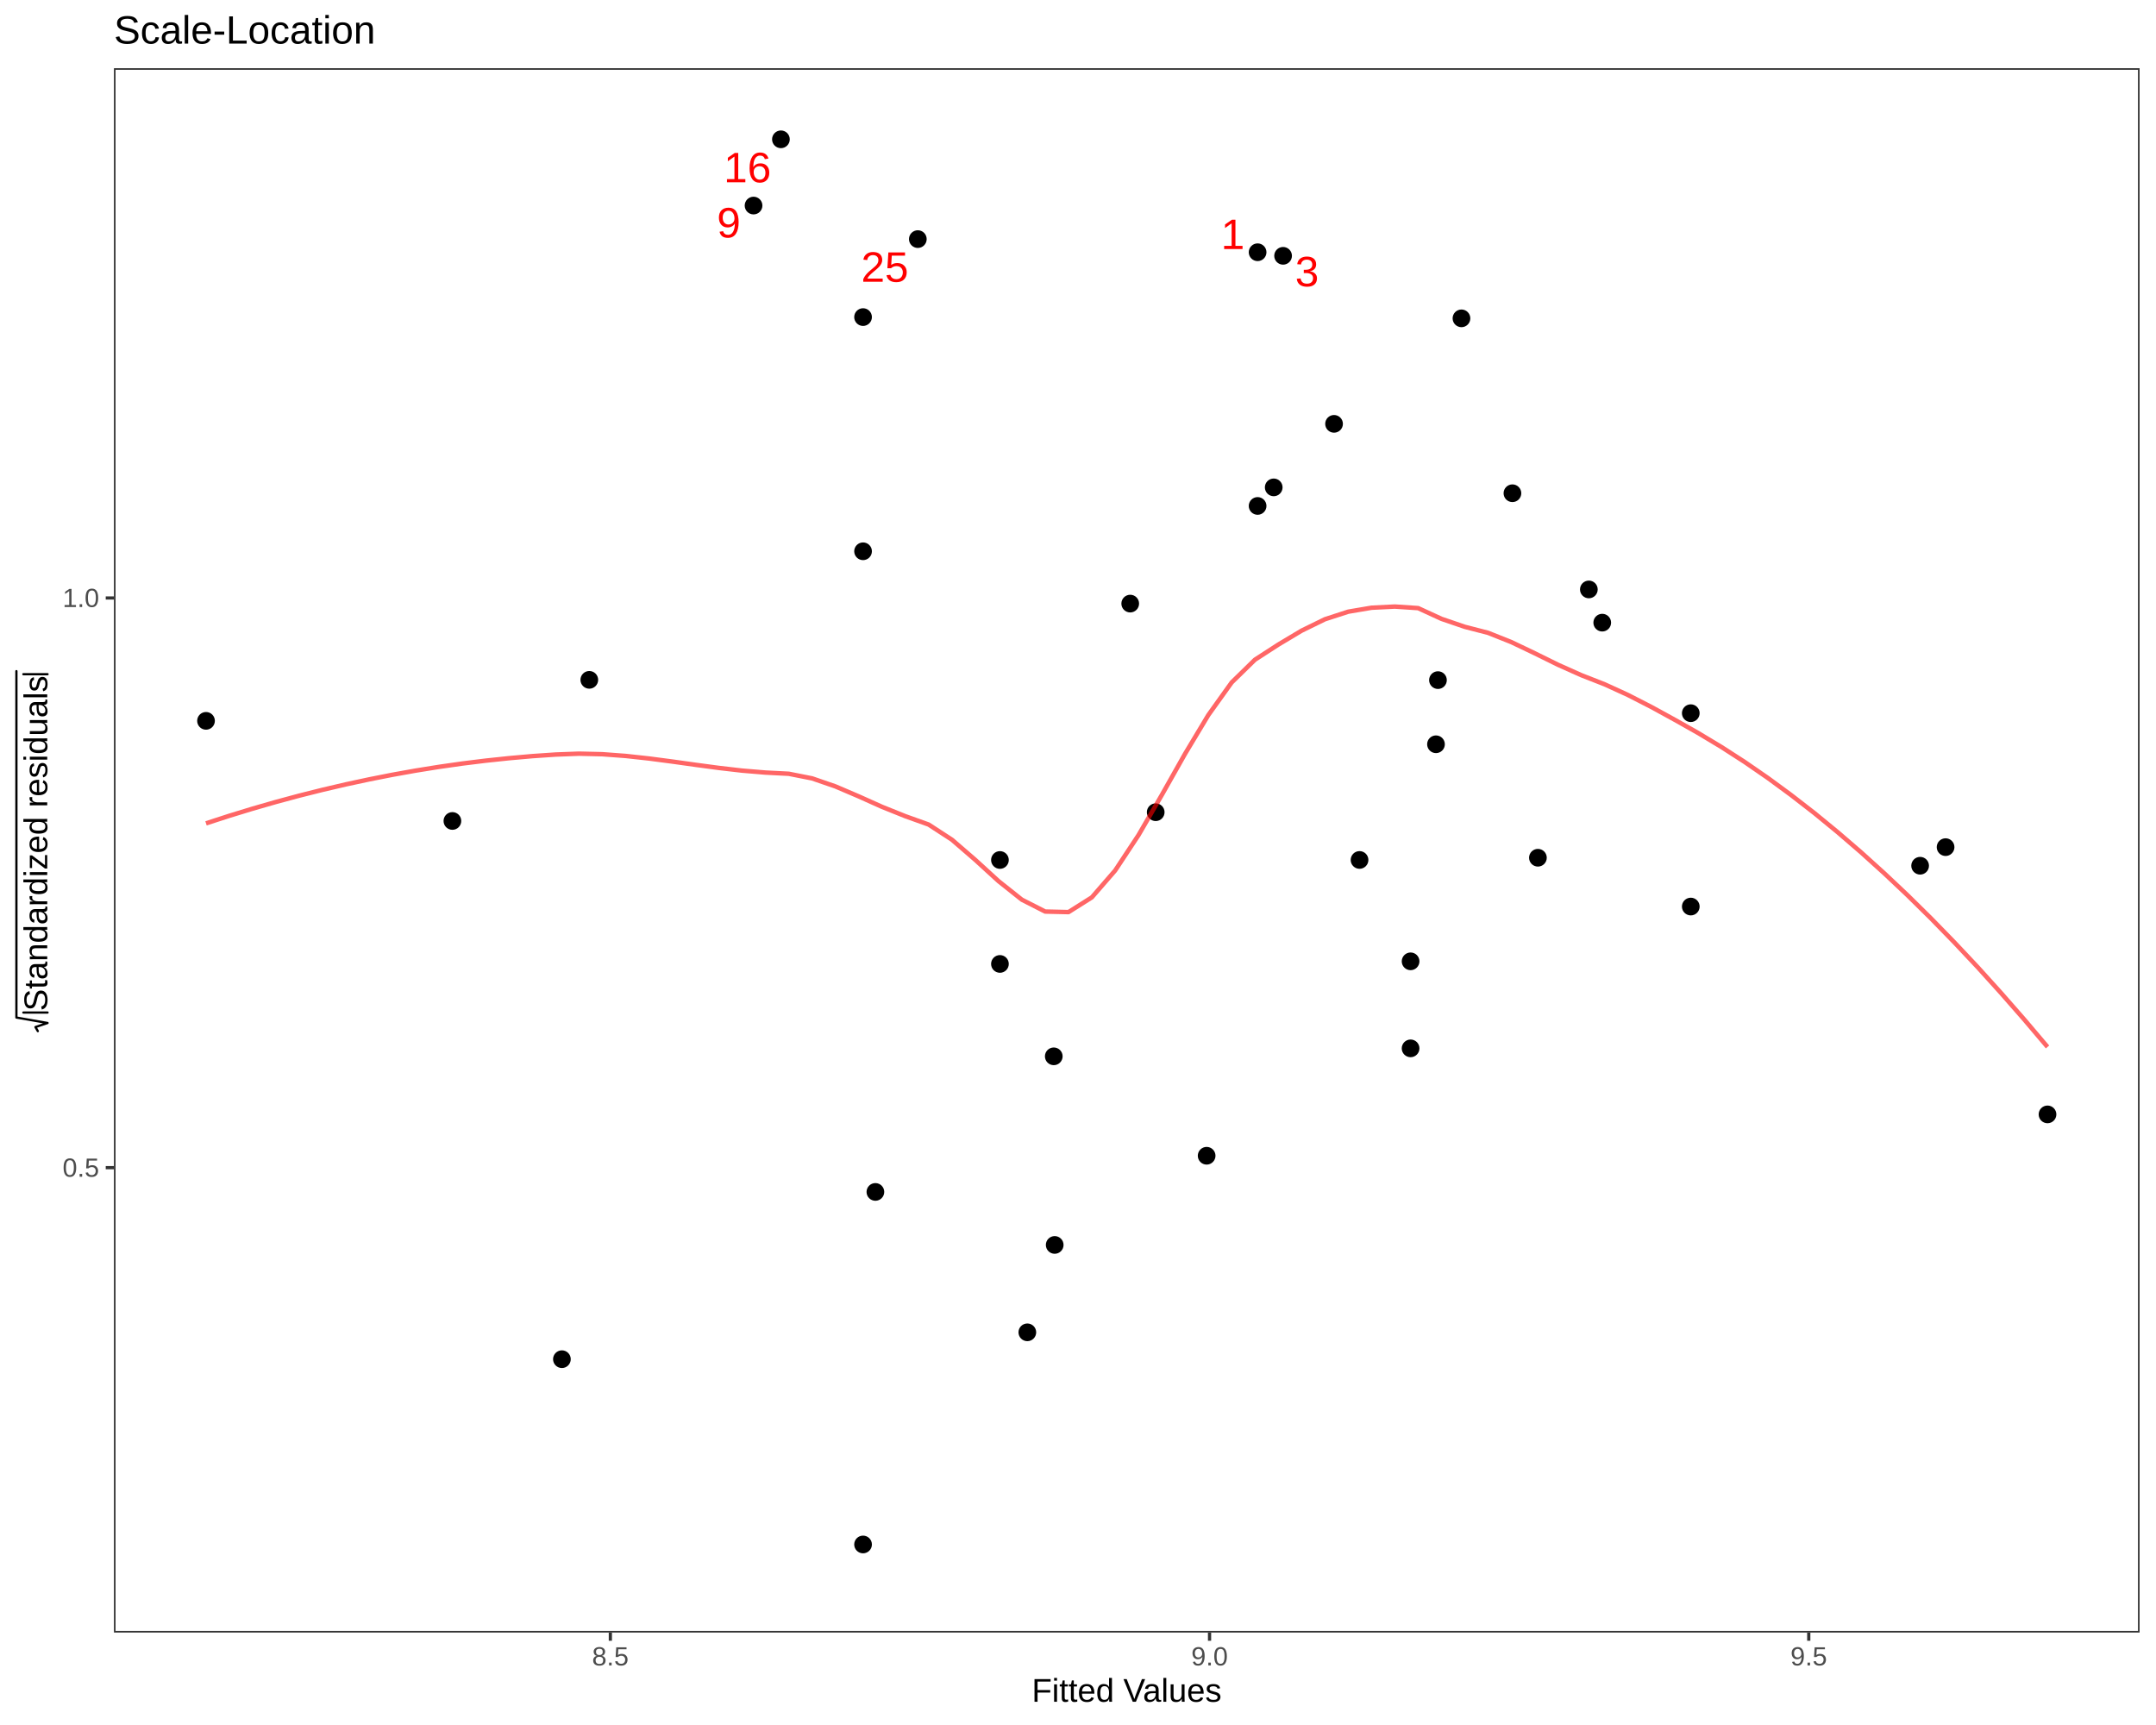
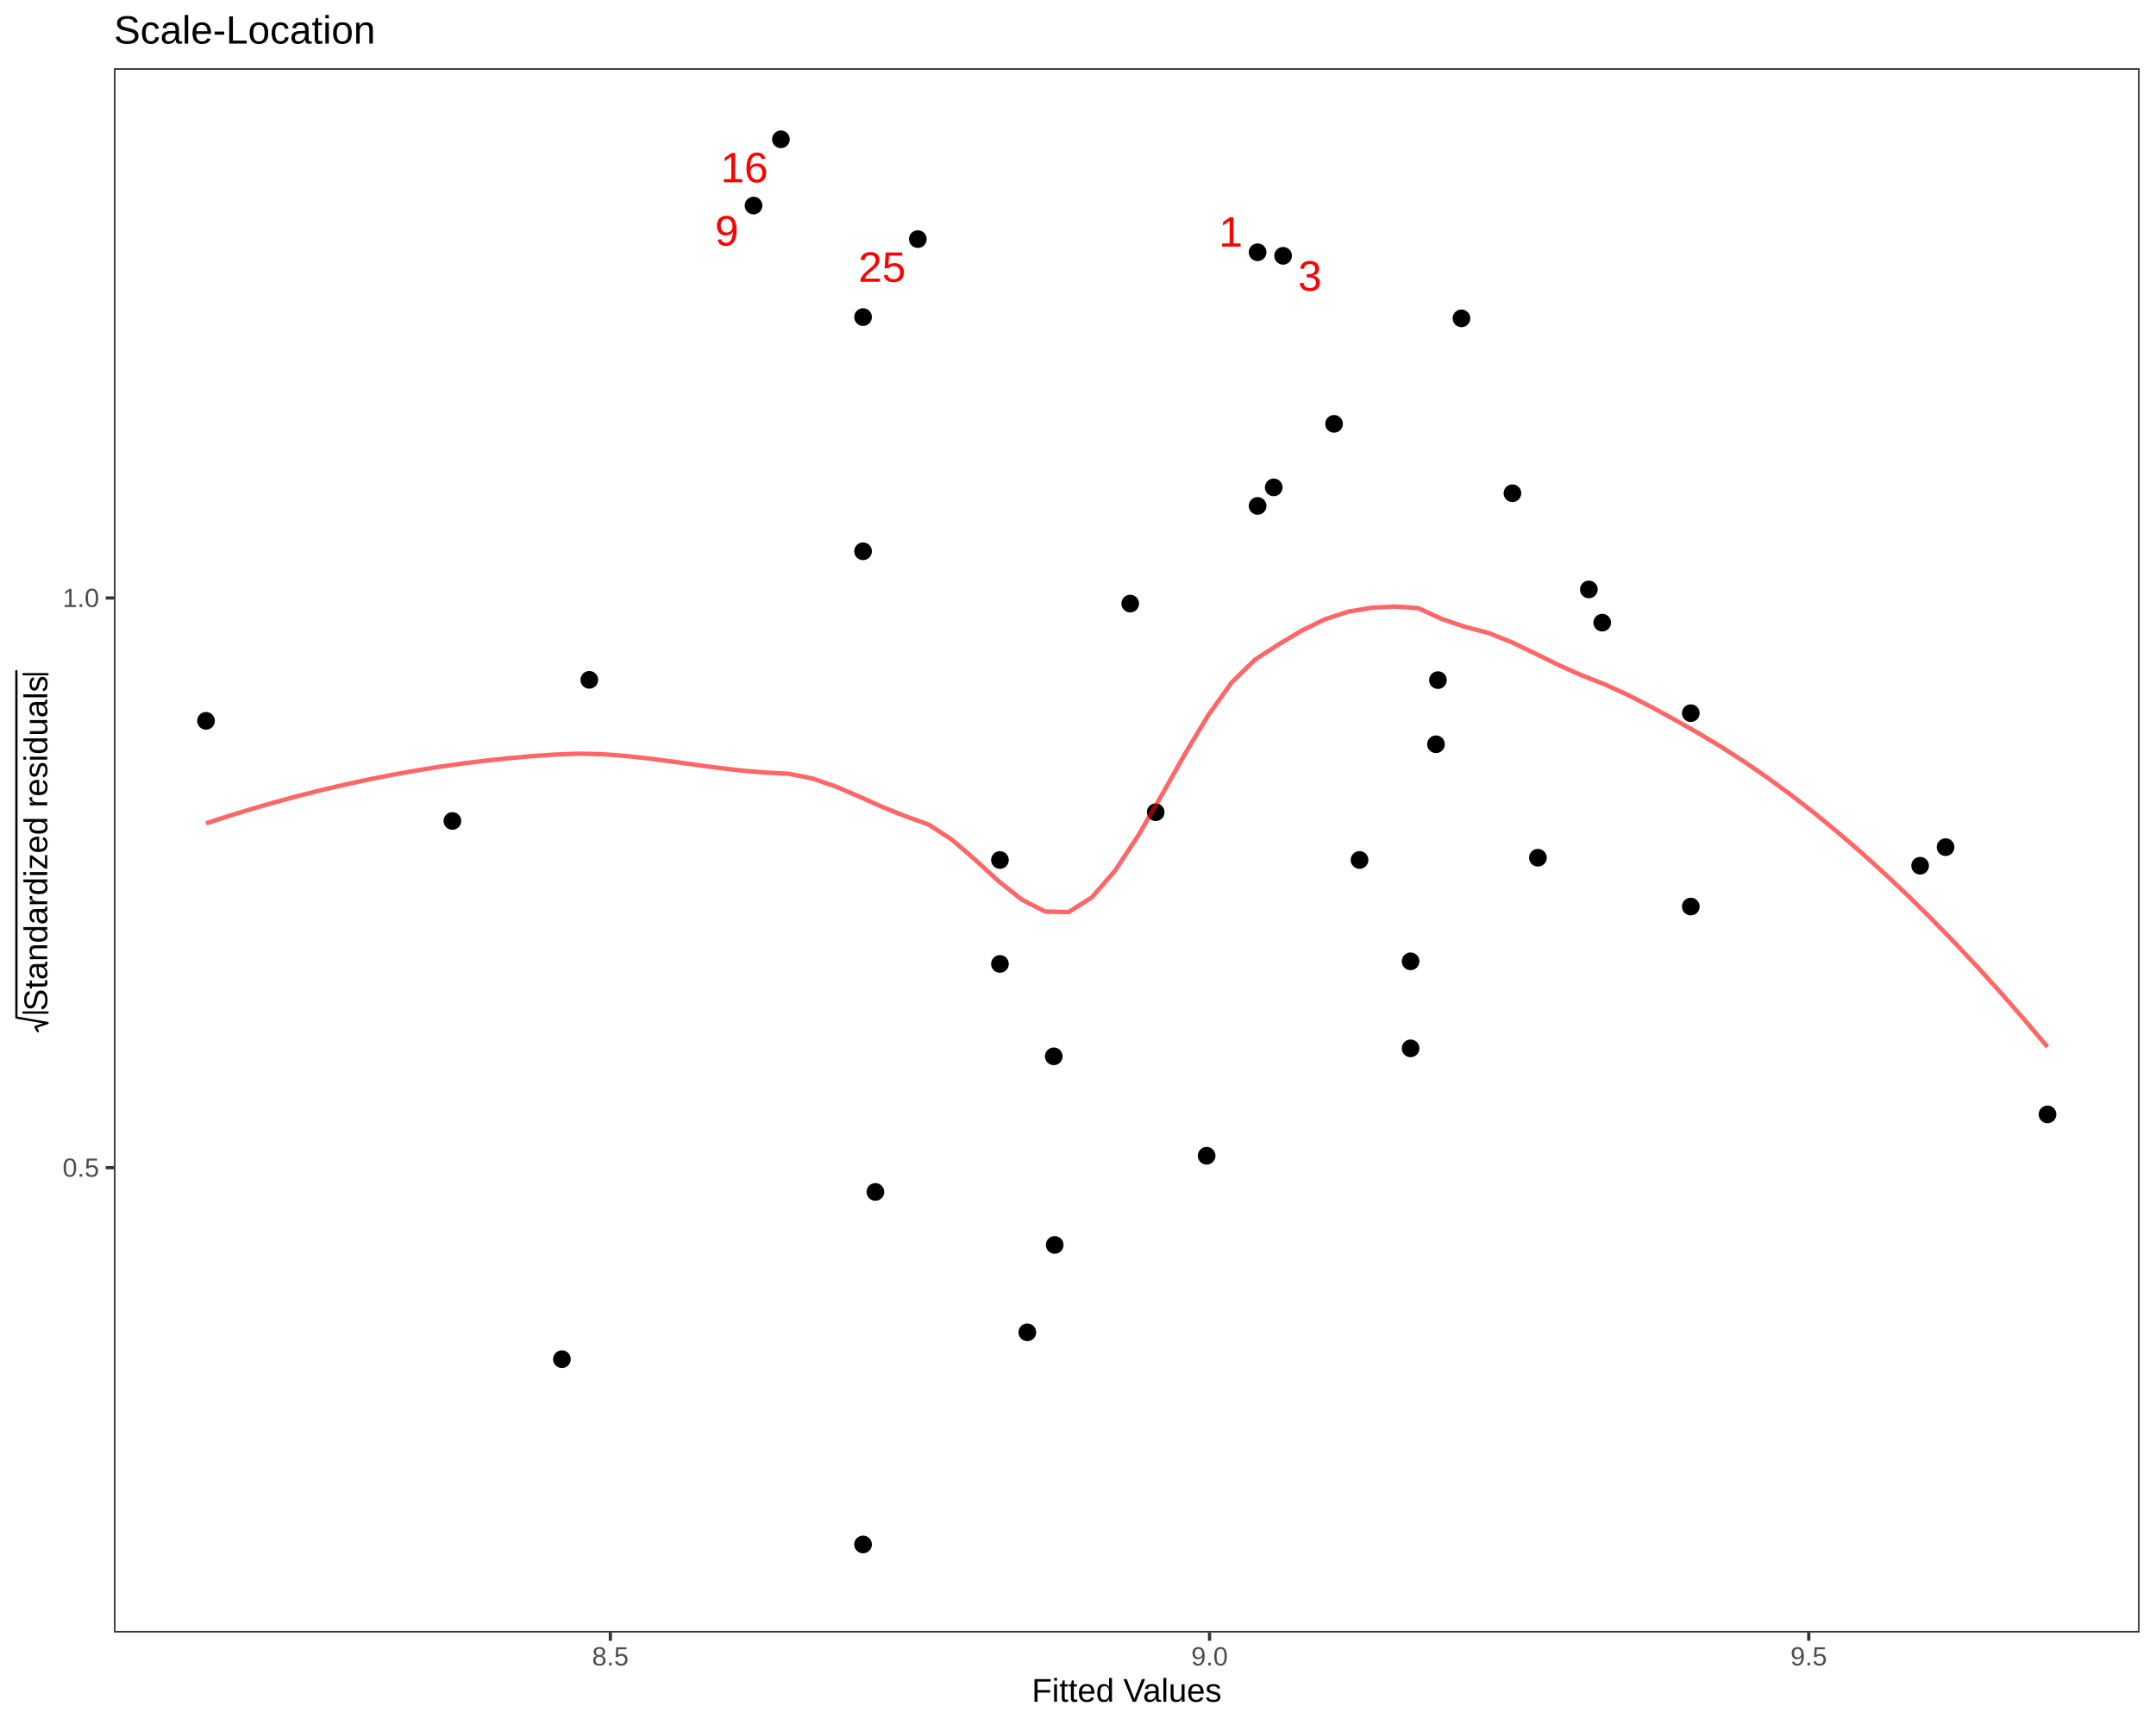
<svg xmlns="http://www.w3.org/2000/svg" viewBox="0 0 720.00 576.00">
  <defs>
    <style type="text/css">
    line, polyline, polygon, path, rect, circle {
      fill: none;
      stroke: #000000;
      stroke-linecap: round;
      stroke-linejoin: round;
      stroke-miterlimit: 10.00;
    }
  </style>
  </defs>
  <rect width="100%" height="100%" style="stroke: none; fill: #FFFFFF;" />
  <rect x="0.00" y="0.00" width="720.00" height="576.00" style="stroke-width: 1.07; stroke: #FFFFFF; fill: #FFFFFF;" />
  <defs>
    <clipPath id="cpMzguMDV8NzE0LjUyfDU0NS4xM3wyMi43Nw==">
      <rect x="38.05" y="22.77" width="676.47" height="522.36" />
    </clipPath>
  </defs>
  <rect x="38.05" y="22.77" width="676.47" height="522.36" style="stroke-width: 1.07; stroke: none; fill: #FFFFFF;" clip-path="url(#cpMzguMDV8NzE0LjUyfDU0NS4xM3wyMi43Nw==)" />
  <circle cx="419.98" cy="84.23" r="1.95pt" style="stroke-width: 0.71; fill: #000000;" clip-path="url(#cpMzguMDV8NzE0LjUyfDU0NS4xM3wyMi43Nw==)" />
  <circle cx="505.08" cy="164.70" r="1.95pt" style="stroke-width: 0.71; fill: #000000;" clip-path="url(#cpMzguMDV8NzE0LjUyfDU0NS4xM3wyMi43Nw==)" />
  <circle cx="428.49" cy="85.42" r="1.95pt" style="stroke-width: 0.71; fill: #000000;" clip-path="url(#cpMzguMDV8NzE0LjUyfDU0NS4xM3wyMi43Nw==)" />
  <circle cx="488.06" cy="106.30" r="1.95pt" style="stroke-width: 0.71; fill: #000000;" clip-path="url(#cpMzguMDV8NzE0LjUyfDU0NS4xM3wyMi43Nw==)" />
  <circle cx="479.55" cy="248.52" r="1.95pt" style="stroke-width: 0.71; fill: #000000;" clip-path="url(#cpMzguMDV8NzE0LjUyfDU0NS4xM3wyMi43Nw==)" />
  <circle cx="530.60" cy="196.82" r="1.95pt" style="stroke-width: 0.71; fill: #000000;" clip-path="url(#cpMzguMDV8NzE0LjUyfDU0NS4xM3wyMi43Nw==)" />
  <circle cx="564.64" cy="302.71" r="1.95pt" style="stroke-width: 0.71; fill: #000000;" clip-path="url(#cpMzguMDV8NzE0LjUyfDU0NS4xM3wyMi43Nw==)" />
  <circle cx="196.80" cy="227.01" r="1.95pt" style="stroke-width: 0.71; fill: #000000;" clip-path="url(#cpMzguMDV8NzE0LjUyfDU0NS4xM3wyMi43Nw==)" />
  <circle cx="251.65" cy="68.64" r="1.95pt" style="stroke-width: 0.71; fill: #000000;" clip-path="url(#cpMzguMDV8NzE0LjUyfDU0NS4xM3wyMi43Nw==)" />
  <circle cx="292.34" cy="398.00" r="1.95pt" style="stroke-width: 0.71; fill: #000000;" clip-path="url(#cpMzguMDV8NzE0LjUyfDU0NS4xM3wyMi43Nw==)" />
  <circle cx="683.77" cy="372.11" r="1.95pt" style="stroke-width: 0.71; fill: #000000;" clip-path="url(#cpMzguMDV8NzE0LjUyfDU0NS4xM3wyMi43Nw==)" />
  <circle cx="454.02" cy="287.15" r="1.95pt" style="stroke-width: 0.71; fill: #000000;" clip-path="url(#cpMzguMDV8NzE0LjUyfDU0NS4xM3wyMi43Nw==)" />
  <circle cx="564.64" cy="238.14" r="1.95pt" style="stroke-width: 0.71; fill: #000000;" clip-path="url(#cpMzguMDV8NzE0LjUyfDU0NS4xM3wyMi43Nw==)" />
  <circle cx="641.23" cy="289.08" r="1.95pt" style="stroke-width: 0.71; fill: #000000;" clip-path="url(#cpMzguMDV8NzE0LjUyfDU0NS4xM3wyMi43Nw==)" />
  <circle cx="471.07" cy="350.06" r="1.95pt" style="stroke-width: 0.71; fill: #000000;" clip-path="url(#cpMzguMDV8NzE0LjUyfDU0NS4xM3wyMi43Nw==)" />
  <circle cx="260.79" cy="46.52" r="1.95pt" style="stroke-width: 0.71; fill: #000000;" clip-path="url(#cpMzguMDV8NzE0LjUyfDU0NS4xM3wyMi43Nw==)" />
  <circle cx="288.22" cy="515.72" r="1.95pt" style="stroke-width: 0.71; fill: #000000;" clip-path="url(#cpMzguMDV8NzE0LjUyfDU0NS4xM3wyMi43Nw==)" />
  <circle cx="352.22" cy="415.70" r="1.95pt" style="stroke-width: 0.71; fill: #000000;" clip-path="url(#cpMzguMDV8NzE0LjUyfDU0NS4xM3wyMi43Nw==)" />
  <circle cx="535.07" cy="207.91" r="1.95pt" style="stroke-width: 0.71; fill: #000000;" clip-path="url(#cpMzguMDV8NzE0LjUyfDU0NS4xM3wyMi43Nw==)" />
  <circle cx="425.36" cy="162.74" r="1.95pt" style="stroke-width: 0.71; fill: #000000;" clip-path="url(#cpMzguMDV8NzE0LjUyfDU0NS4xM3wyMi43Nw==)" />
  <circle cx="385.95" cy="271.21" r="1.95pt" style="stroke-width: 0.71; fill: #000000;" clip-path="url(#cpMzguMDV8NzE0LjUyfDU0NS4xM3wyMi43Nw==)" />
  <circle cx="419.98" cy="168.94" r="1.95pt" style="stroke-width: 0.71; fill: #000000;" clip-path="url(#cpMzguMDV8NzE0LjUyfDU0NS4xM3wyMi43Nw==)" />
  <circle cx="288.22" cy="184.08" r="1.95pt" style="stroke-width: 0.71; fill: #000000;" clip-path="url(#cpMzguMDV8NzE0LjUyfDU0NS4xM3wyMi43Nw==)" />
  <circle cx="333.93" cy="321.87" r="1.95pt" style="stroke-width: 0.71; fill: #000000;" clip-path="url(#cpMzguMDV8NzE0LjUyfDU0NS4xM3wyMi43Nw==)" />
  <circle cx="306.51" cy="79.84" r="1.95pt" style="stroke-width: 0.71; fill: #000000;" clip-path="url(#cpMzguMDV8NzE0LjUyfDU0NS4xM3wyMi43Nw==)" />
  <circle cx="649.73" cy="282.87" r="1.95pt" style="stroke-width: 0.71; fill: #000000;" clip-path="url(#cpMzguMDV8NzE0LjUyfDU0NS4xM3wyMi43Nw==)" />
  <circle cx="480.21" cy="227.10" r="1.95pt" style="stroke-width: 0.71; fill: #000000;" clip-path="url(#cpMzguMDV8NzE0LjUyfDU0NS4xM3wyMi43Nw==)" />
  <circle cx="513.59" cy="286.41" r="1.95pt" style="stroke-width: 0.71; fill: #000000;" clip-path="url(#cpMzguMDV8NzE0LjUyfDU0NS4xM3wyMi43Nw==)" />
  <circle cx="402.96" cy="385.92" r="1.95pt" style="stroke-width: 0.71; fill: #000000;" clip-path="url(#cpMzguMDV8NzE0LjUyfDU0NS4xM3wyMi43Nw==)" />
  <circle cx="377.44" cy="201.55" r="1.95pt" style="stroke-width: 0.71; fill: #000000;" clip-path="url(#cpMzguMDV8NzE0LjUyfDU0NS4xM3wyMi43Nw==)" />
  <circle cx="288.22" cy="105.88" r="1.95pt" style="stroke-width: 0.71; fill: #000000;" clip-path="url(#cpMzguMDV8NzE0LjUyfDU0NS4xM3wyMi43Nw==)" />
  <circle cx="151.08" cy="274.13" r="1.95pt" style="stroke-width: 0.71; fill: #000000;" clip-path="url(#cpMzguMDV8NzE0LjUyfDU0NS4xM3wyMi43Nw==)" />
  <circle cx="333.93" cy="287.16" r="1.95pt" style="stroke-width: 0.71; fill: #000000;" clip-path="url(#cpMzguMDV8NzE0LjUyfDU0NS4xM3wyMi43Nw==)" />
  <circle cx="351.91" cy="352.72" r="1.95pt" style="stroke-width: 0.71; fill: #000000;" clip-path="url(#cpMzguMDV8NzE0LjUyfDU0NS4xM3wyMi43Nw==)" />
  <circle cx="445.51" cy="141.53" r="1.95pt" style="stroke-width: 0.71; fill: #000000;" clip-path="url(#cpMzguMDV8NzE0LjUyfDU0NS4xM3wyMi43Nw==)" />
  <circle cx="187.65" cy="453.85" r="1.95pt" style="stroke-width: 0.71; fill: #000000;" clip-path="url(#cpMzguMDV8NzE0LjUyfDU0NS4xM3wyMi43Nw==)" />
  <circle cx="471.07" cy="321.00" r="1.95pt" style="stroke-width: 0.71; fill: #000000;" clip-path="url(#cpMzguMDV8NzE0LjUyfDU0NS4xM3wyMi43Nw==)" />
  <circle cx="68.80" cy="240.70" r="1.95pt" style="stroke-width: 0.71; fill: #000000;" clip-path="url(#cpMzguMDV8NzE0LjUyfDU0NS4xM3wyMi43Nw==)" />
  <circle cx="343.08" cy="444.88" r="1.95pt" style="stroke-width: 0.71; fill: #000000;" clip-path="url(#cpMzguMDV8NzE0LjUyfDU0NS4xM3wyMi43Nw==)" />
  <polyline points="68.80,274.93 76.59,272.40 84.37,270.02 92.16,267.78 99.94,265.68 107.72,263.73 115.51,261.91 123.29,260.24 131.08,258.70 138.86,257.31 146.65,256.06 154.43,254.95 162.22,253.99 170.00,253.17 177.78,252.48 185.57,251.95 193.35,251.66 201.14,251.84 208.92,252.42 216.71,253.27 224.49,254.29 232.28,255.38 240.06,256.42 247.84,257.32 255.63,257.97 263.41,258.37 271.20,259.91 278.98,262.59 286.77,265.92 294.55,269.41 302.34,272.54 310.12,275.33 317.90,280.39 325.69,287.12 333.47,294.23 341.26,300.42 349.04,304.38 356.83,304.56 364.61,299.65 372.39,290.69 380.18,278.90 387.96,265.50 395.75,251.71 403.53,238.76 411.32,227.88 419.10,220.28 426.89,215.24 434.67,210.59 442.45,206.78 450.24,204.25 458.02,202.93 465.81,202.54 473.59,203.06 481.38,206.64 489.16,209.30 496.95,211.31 504.73,214.41 512.51,218.13 520.30,221.97 528.08,225.45 535.87,228.50 543.65,232.06 551.44,236.05 559.22,240.31 567.01,244.71 574.79,249.38 582.57,254.39 590.36,259.76 598.14,265.47 605.93,271.51 613.71,277.89 621.50,284.60 629.28,291.63 637.07,298.98 644.85,306.65 652.63,314.64 660.42,322.92 668.20,331.52 675.99,340.41 683.77,349.59 " style="stroke-width: 1.49; stroke: #FF0000; stroke-opacity: 0.60; stroke-linecap: butt;" clip-path="url(#cpMzguMDV8NzE0LjUyfDU0NS4xM3wyMi43Nw==)" />
  <g clip-path="url(#cpMzguMDV8NzE0LjUyfDU0NS4xM3wyMi43Nw==)">
-     <text x="241.69" y="60.87" style="font-size: 14.23px; fill: #FF0000; font-family: Liberation Sans;" textLength="15.81px" lengthAdjust="spacingAndGlyphs">16</text>
+     <text x="240.65" y="60.87" style="font-size: 14.23px; fill: #FF0000; font-family: Liberation Sans;" textLength="15.81px" lengthAdjust="spacingAndGlyphs">16</text>
  </g>
  <g clip-path="url(#cpMzguMDV8NzE0LjUyfDU0NS4xM3wyMi43Nw==)">
-     <text x="239.41" y="79.29" style="font-size: 14.23px; fill: #FF0000; font-family: Liberation Sans;" textLength="7.91px" lengthAdjust="spacingAndGlyphs">9</text>
+     <text x="238.75" y="81.98" style="font-size: 14.23px; fill: #FF0000; font-family: Liberation Sans;" textLength="7.91px" lengthAdjust="spacingAndGlyphs">9</text>
  </g>
  <g clip-path="url(#cpMzguMDV8NzE0LjUyfDU0NS4xM3wyMi43Nw==)">
-     <text x="287.57" y="94.09" style="font-size: 14.23px; fill: #FF0000; font-family: Liberation Sans;" textLength="15.81px" lengthAdjust="spacingAndGlyphs">25</text>
+     <text x="286.65" y="94.10" style="font-size: 14.23px; fill: #FF0000; font-family: Liberation Sans;" textLength="15.81px" lengthAdjust="spacingAndGlyphs">25</text>
  </g>
  <g clip-path="url(#cpMzguMDV8NzE0LjUyfDU0NS4xM3wyMi43Nw==)">
-     <text x="407.73" y="83.16" style="font-size: 14.23px; fill: #FF0000; font-family: Liberation Sans;" textLength="7.91px" lengthAdjust="spacingAndGlyphs">1</text>
+     <text x="407.06" y="82.34" style="font-size: 14.23px; fill: #FF0000; font-family: Liberation Sans;" textLength="7.91px" lengthAdjust="spacingAndGlyphs">1</text>
  </g>
  <g clip-path="url(#cpMzguMDV8NzE0LjUyfDU0NS4xM3wyMi43Nw==)">
-     <text x="432.51" y="95.61" style="font-size: 14.23px; fill: #FF0000; font-family: Liberation Sans;" textLength="7.91px" lengthAdjust="spacingAndGlyphs">3</text>
+     <text x="433.48" y="97.07" style="font-size: 14.23px; fill: #FF0000; font-family: Liberation Sans;" textLength="7.91px" lengthAdjust="spacingAndGlyphs">3</text>
  </g>
  <rect x="38.05" y="22.77" width="676.47" height="522.36" style="stroke-width: 1.07; stroke: #333333;" clip-path="url(#cpMzguMDV8NzE0LjUyfDU0NS4xM3wyMi43Nw==)" />
  <defs>
    <clipPath id="cpMC4wMHw3MjAuMDB8NTc2LjAwfDAuMDA=">
      <rect x="0.00" y="0.00" width="720.00" height="576.00" />
    </clipPath>
  </defs>
  <g clip-path="url(#cpMC4wMHw3MjAuMDB8NTc2LjAwfDAuMDA=)">
    <text x="20.90" y="392.93" style="font-size: 8.80px; fill: #4D4D4D; font-family: Liberation Sans;" textLength="12.22px" lengthAdjust="spacingAndGlyphs">0.5</text>
  </g>
  <g clip-path="url(#cpMC4wMHw3MjAuMDB8NTc2LjAwfDAuMDA=)">
    <text x="20.90" y="202.69" style="font-size: 8.80px; fill: #4D4D4D; font-family: Liberation Sans;" textLength="12.22px" lengthAdjust="spacingAndGlyphs">1.0</text>
  </g>
  <polyline points="35.31,389.90 38.05,389.90 " style="stroke-width: 1.07; stroke: #333333; stroke-linecap: butt;" clip-path="url(#cpMC4wMHw3MjAuMDB8NTc2LjAwfDAuMDA=)" />
  <polyline points="35.31,199.67 38.05,199.67 " style="stroke-width: 1.07; stroke: #333333; stroke-linecap: butt;" clip-path="url(#cpMC4wMHw3MjAuMDB8NTc2LjAwfDAuMDA=)" />
  <polyline points="203.83,547.87 203.83,545.13 " style="stroke-width: 1.07; stroke: #333333; stroke-linecap: butt;" clip-path="url(#cpMC4wMHw3MjAuMDB8NTc2LjAwfDAuMDA=)" />
  <polyline points="403.93,547.87 403.93,545.13 " style="stroke-width: 1.07; stroke: #333333; stroke-linecap: butt;" clip-path="url(#cpMC4wMHw3MjAuMDB8NTc2LjAwfDAuMDA=)" />
  <polyline points="604.04,547.87 604.04,545.13 " style="stroke-width: 1.07; stroke: #333333; stroke-linecap: butt;" clip-path="url(#cpMC4wMHw3MjAuMDB8NTc2LjAwfDAuMDA=)" />
  <g clip-path="url(#cpMC4wMHw3MjAuMDB8NTc2LjAwfDAuMDA=)">
    <text x="197.72" y="556.11" style="font-size: 8.80px; fill: #4D4D4D; font-family: Liberation Sans;" textLength="12.22px" lengthAdjust="spacingAndGlyphs">8.5</text>
  </g>
  <g clip-path="url(#cpMC4wMHw3MjAuMDB8NTc2LjAwfDAuMDA=)">
    <text x="397.83" y="556.11" style="font-size: 8.80px; fill: #4D4D4D; font-family: Liberation Sans;" textLength="12.22px" lengthAdjust="spacingAndGlyphs">9.0</text>
  </g>
  <g clip-path="url(#cpMC4wMHw3MjAuMDB8NTc2LjAwfDAuMDA=)">
    <text x="597.93" y="556.11" style="font-size: 8.80px; fill: #4D4D4D; font-family: Liberation Sans;" textLength="12.22px" lengthAdjust="spacingAndGlyphs">9.5</text>
  </g>
  <g clip-path="url(#cpMC4wMHw3MjAuMDB8NTc2LjAwfDAuMDA=)">
    <text x="344.57" y="568.24" style="font-size: 11.00px; font-family: Liberation Sans;" textLength="63.44px" lengthAdjust="spacingAndGlyphs">Fitted Values</text>
  </g>
  <polyline points="12.63,344.31 11.84,342.95 15.88,341.59 5.48,339.77 5.48,224.10 " style="stroke-width: 0.75;" clip-path="url(#cpMC4wMHw3MjAuMDB8NTc2LjAwfDAuMDA=)" />
  <polyline points="15.88,338.10 7.80,338.10 " style="stroke-width: 0.75;" clip-path="url(#cpMC4wMHw3MjAuMDB8NTc2LjAwfDAuMDA=)" />
  <g clip-path="url(#cpMC4wMHw3MjAuMDB8NTc2LjAwfDAuMDA=)">
    <text transform="translate(15.77,337.59) rotate(-90)" style="font-size: 11.00px; font-family: Liberation Sans;" textLength="7.34px" lengthAdjust="spacingAndGlyphs">S</text>
  </g>
  <g clip-path="url(#cpMC4wMHw3MjAuMDB8NTc2LjAwfDAuMDA=)">
    <text transform="translate(15.77,330.25) rotate(-90)" style="font-size: 11.00px; font-family: Liberation Sans;" textLength="3.06px" lengthAdjust="spacingAndGlyphs">t</text>
  </g>
  <g clip-path="url(#cpMC4wMHw3MjAuMDB8NTc2LjAwfDAuMDA=)">
    <text transform="translate(15.77,327.19) rotate(-90)" style="font-size: 11.00px; font-family: Liberation Sans;" textLength="6.12px" lengthAdjust="spacingAndGlyphs">a</text>
  </g>
  <g clip-path="url(#cpMC4wMHw3MjAuMDB8NTc2LjAwfDAuMDA=)">
    <text transform="translate(15.77,321.06) rotate(-90)" style="font-size: 11.00px; font-family: Liberation Sans;" textLength="6.12px" lengthAdjust="spacingAndGlyphs">n</text>
  </g>
  <g clip-path="url(#cpMC4wMHw3MjAuMDB8NTc2LjAwfDAuMDA=)">
    <text transform="translate(15.77,314.94) rotate(-90)" style="font-size: 11.00px; font-family: Liberation Sans;" textLength="6.12px" lengthAdjust="spacingAndGlyphs">d</text>
  </g>
  <g clip-path="url(#cpMC4wMHw3MjAuMDB8NTc2LjAwfDAuMDA=)">
    <text transform="translate(15.77,308.81) rotate(-90)" style="font-size: 11.00px; font-family: Liberation Sans;" textLength="6.12px" lengthAdjust="spacingAndGlyphs">a</text>
  </g>
  <g clip-path="url(#cpMC4wMHw3MjAuMDB8NTc2LjAwfDAuMDA=)">
    <text transform="translate(15.77,302.69) rotate(-90)" style="font-size: 11.00px; font-family: Liberation Sans;" textLength="3.66px" lengthAdjust="spacingAndGlyphs">r</text>
  </g>
  <g clip-path="url(#cpMC4wMHw3MjAuMDB8NTc2LjAwfDAuMDA=)">
    <text transform="translate(15.77,299.03) rotate(-90)" style="font-size: 11.00px; font-family: Liberation Sans;" textLength="6.12px" lengthAdjust="spacingAndGlyphs">d</text>
  </g>
  <g clip-path="url(#cpMC4wMHw3MjAuMDB8NTc2LjAwfDAuMDA=)">
    <text transform="translate(15.77,292.91) rotate(-90)" style="font-size: 11.00px; font-family: Liberation Sans;" textLength="2.44px" lengthAdjust="spacingAndGlyphs">i</text>
  </g>
  <g clip-path="url(#cpMC4wMHw3MjAuMDB8NTc2LjAwfDAuMDA=)">
    <text transform="translate(15.77,290.47) rotate(-90)" style="font-size: 11.00px; font-family: Liberation Sans;" textLength="5.50px" lengthAdjust="spacingAndGlyphs">z</text>
  </g>
  <g clip-path="url(#cpMC4wMHw3MjAuMDB8NTc2LjAwfDAuMDA=)">
    <text transform="translate(15.77,284.97) rotate(-90)" style="font-size: 11.00px; font-family: Liberation Sans;" textLength="6.12px" lengthAdjust="spacingAndGlyphs">e</text>
  </g>
  <g clip-path="url(#cpMC4wMHw3MjAuMDB8NTc2LjAwfDAuMDA=)">
    <text transform="translate(15.77,278.84) rotate(-90)" style="font-size: 11.00px; font-family: Liberation Sans;" textLength="6.12px" lengthAdjust="spacingAndGlyphs">d</text>
  </g>
  <g clip-path="url(#cpMC4wMHw3MjAuMDB8NTc2LjAwfDAuMDA=)">
    <text transform="translate(15.77,272.72) rotate(-90)" style="font-size: 11.00px; font-family: Liberation Sans;" textLength="3.06px" lengthAdjust="spacingAndGlyphs"> </text>
  </g>
  <g clip-path="url(#cpMC4wMHw3MjAuMDB8NTc2LjAwfDAuMDA=)">
    <text transform="translate(15.77,269.66) rotate(-90)" style="font-size: 11.00px; font-family: Liberation Sans;" textLength="3.66px" lengthAdjust="spacingAndGlyphs">r</text>
  </g>
  <g clip-path="url(#cpMC4wMHw3MjAuMDB8NTc2LjAwfDAuMDA=)">
    <text transform="translate(15.77,266.00) rotate(-90)" style="font-size: 11.00px; font-family: Liberation Sans;" textLength="6.12px" lengthAdjust="spacingAndGlyphs">e</text>
  </g>
  <g clip-path="url(#cpMC4wMHw3MjAuMDB8NTc2LjAwfDAuMDA=)">
    <text transform="translate(15.77,259.88) rotate(-90)" style="font-size: 11.00px; font-family: Liberation Sans;" textLength="5.50px" lengthAdjust="spacingAndGlyphs">s</text>
  </g>
  <g clip-path="url(#cpMC4wMHw3MjAuMDB8NTc2LjAwfDAuMDA=)">
    <text transform="translate(15.77,254.38) rotate(-90)" style="font-size: 11.00px; font-family: Liberation Sans;" textLength="2.44px" lengthAdjust="spacingAndGlyphs">i</text>
  </g>
  <g clip-path="url(#cpMC4wMHw3MjAuMDB8NTc2LjAwfDAuMDA=)">
    <text transform="translate(15.77,251.94) rotate(-90)" style="font-size: 11.00px; font-family: Liberation Sans;" textLength="6.12px" lengthAdjust="spacingAndGlyphs">d</text>
  </g>
  <g clip-path="url(#cpMC4wMHw3MjAuMDB8NTc2LjAwfDAuMDA=)">
    <text transform="translate(15.77,245.81) rotate(-90)" style="font-size: 11.00px; font-family: Liberation Sans;" textLength="6.12px" lengthAdjust="spacingAndGlyphs">u</text>
  </g>
  <g clip-path="url(#cpMC4wMHw3MjAuMDB8NTc2LjAwfDAuMDA=)">
    <text transform="translate(15.77,239.69) rotate(-90)" style="font-size: 11.00px; font-family: Liberation Sans;" textLength="6.12px" lengthAdjust="spacingAndGlyphs">a</text>
  </g>
  <g clip-path="url(#cpMC4wMHw3MjAuMDB8NTc2LjAwfDAuMDA=)">
    <text transform="translate(15.77,233.56) rotate(-90)" style="font-size: 11.00px; font-family: Liberation Sans;" textLength="2.44px" lengthAdjust="spacingAndGlyphs">l</text>
  </g>
  <g clip-path="url(#cpMC4wMHw3MjAuMDB8NTc2LjAwfDAuMDA=)">
    <text transform="translate(15.77,231.13) rotate(-90)" style="font-size: 11.00px; font-family: Liberation Sans;" textLength="5.50px" lengthAdjust="spacingAndGlyphs">s</text>
  </g>
  <polyline points="15.88,225.12 7.80,225.12 " style="stroke-width: 0.75;" clip-path="url(#cpMC4wMHw3MjAuMDB8NTc2LjAwfDAuMDA=)" />
  <g clip-path="url(#cpMC4wMHw3MjAuMDB8NTc2LjAwfDAuMDA=)">
    <text x="38.05" y="14.56" style="font-size: 13.20px; font-family: Liberation Sans;" textLength="87.20px" lengthAdjust="spacingAndGlyphs">Scale-Location</text>
  </g>
</svg>
